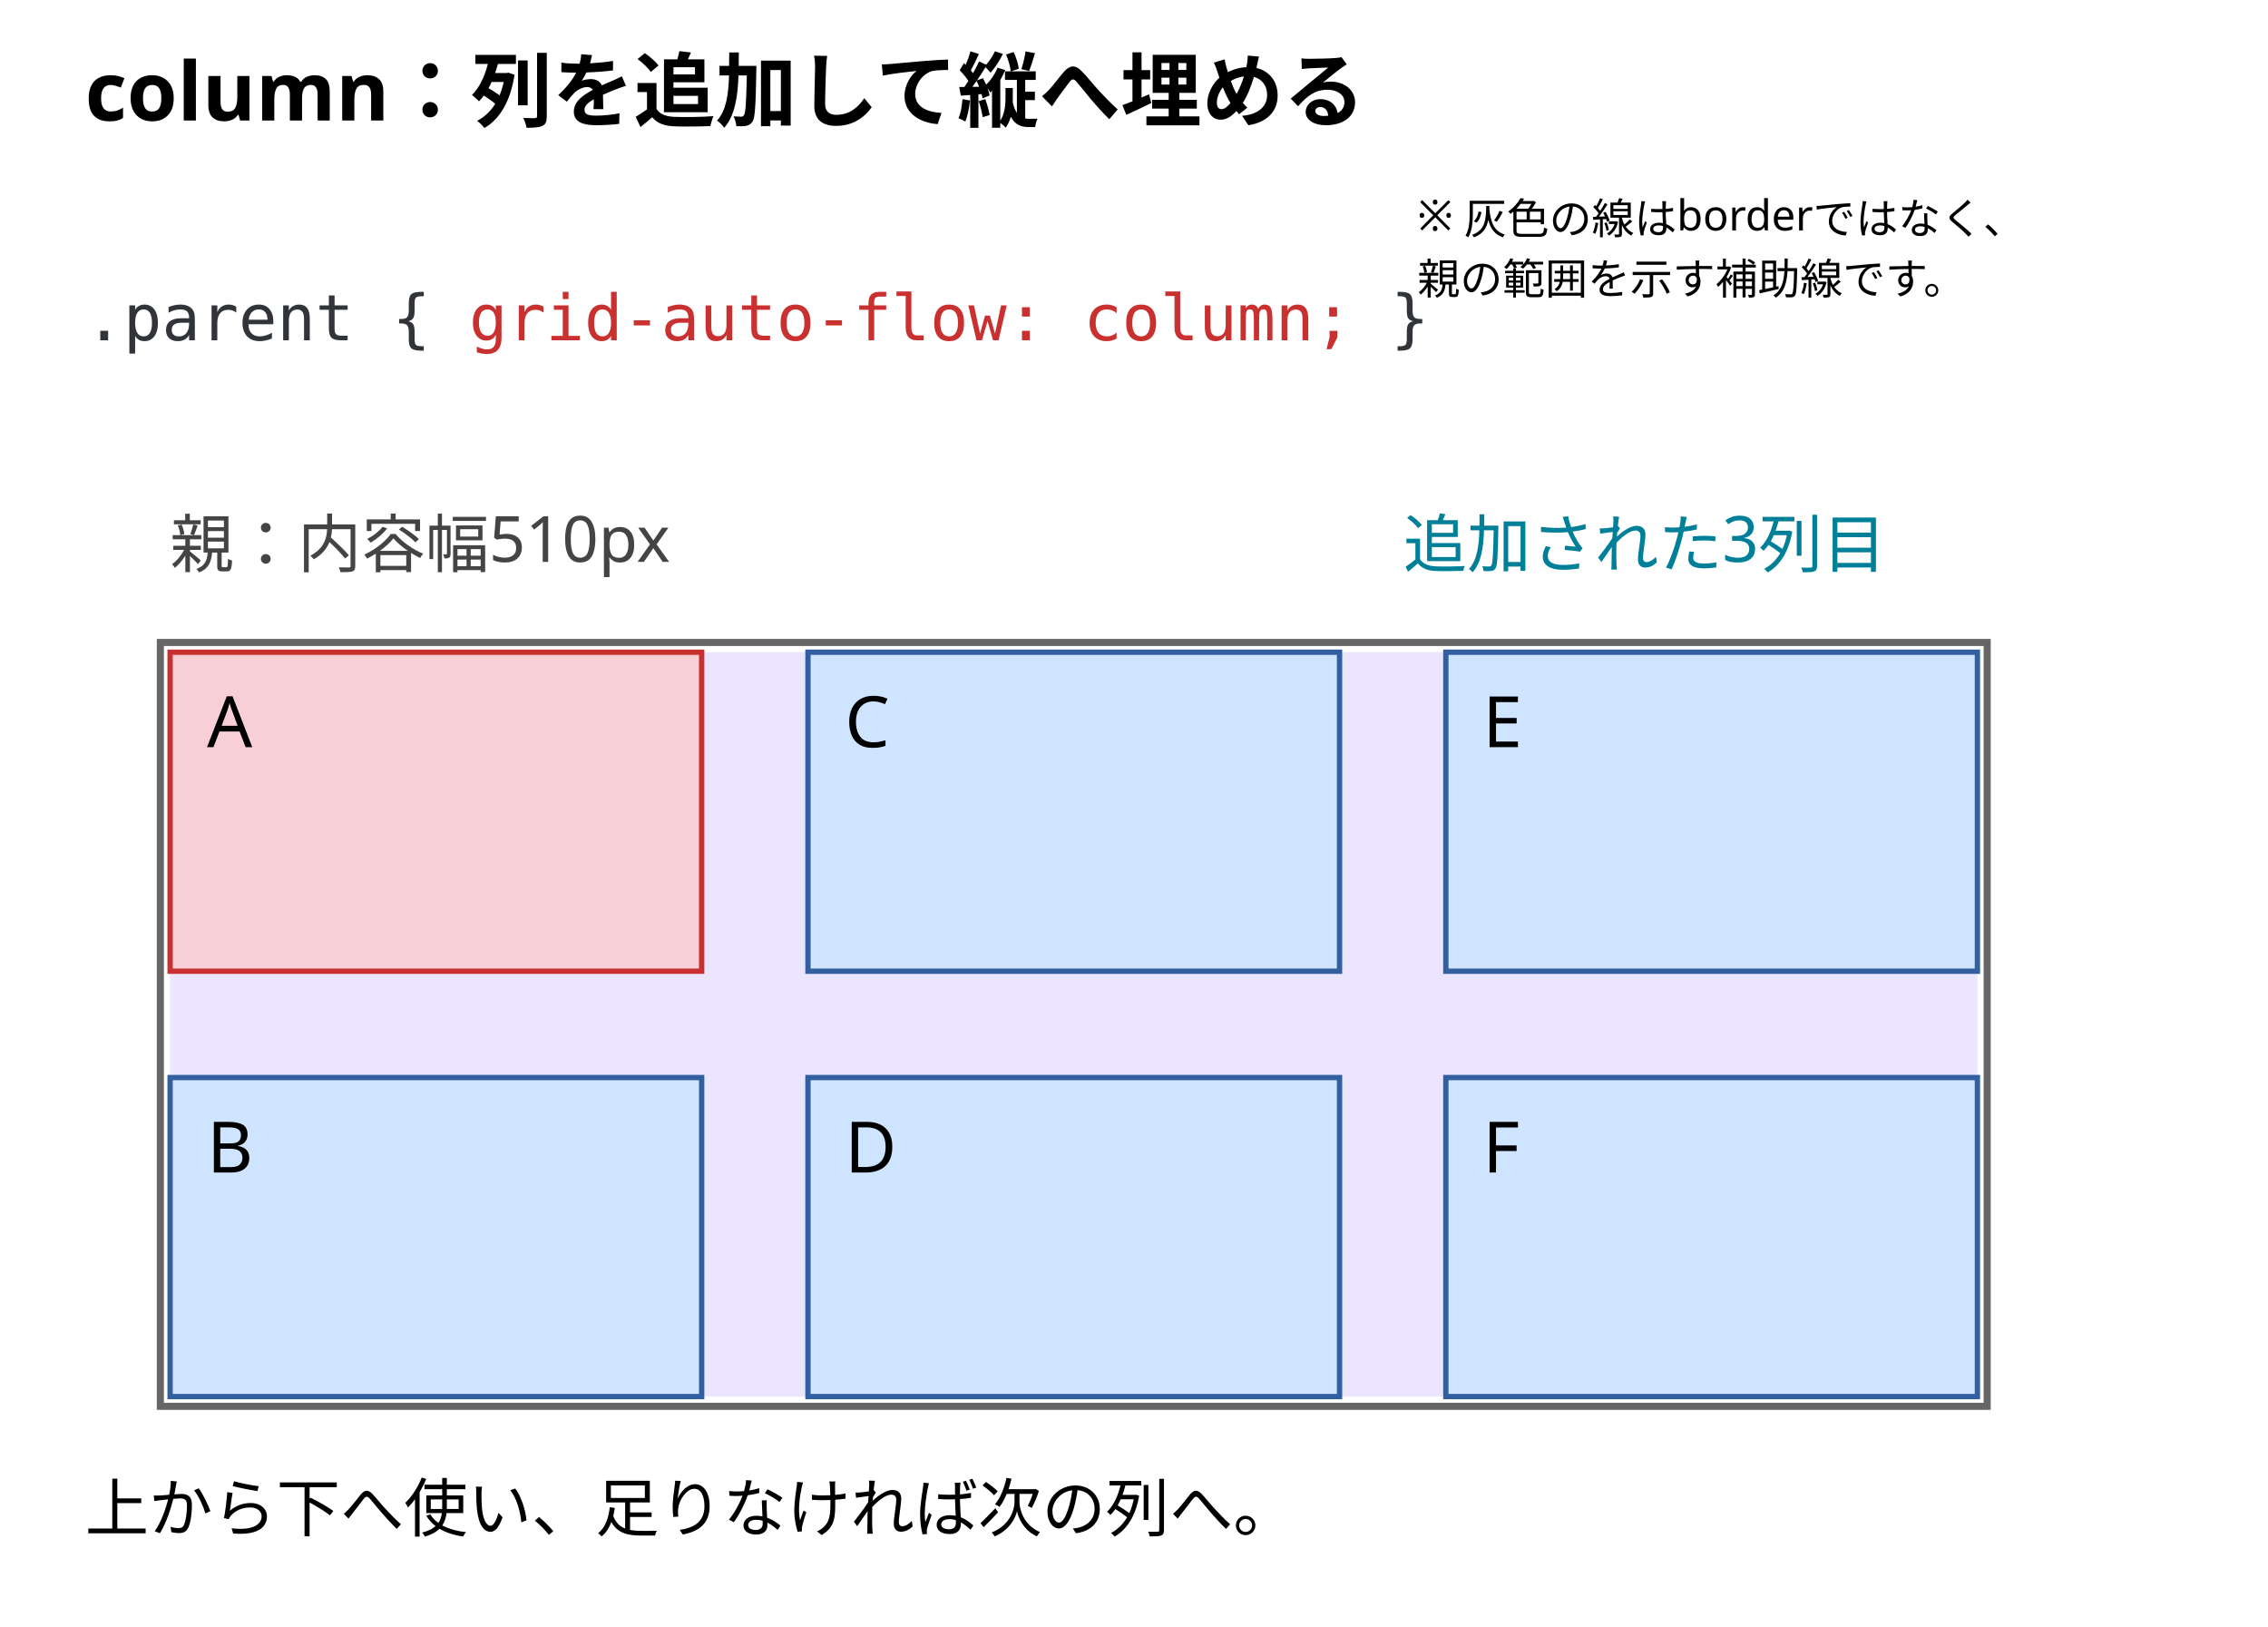
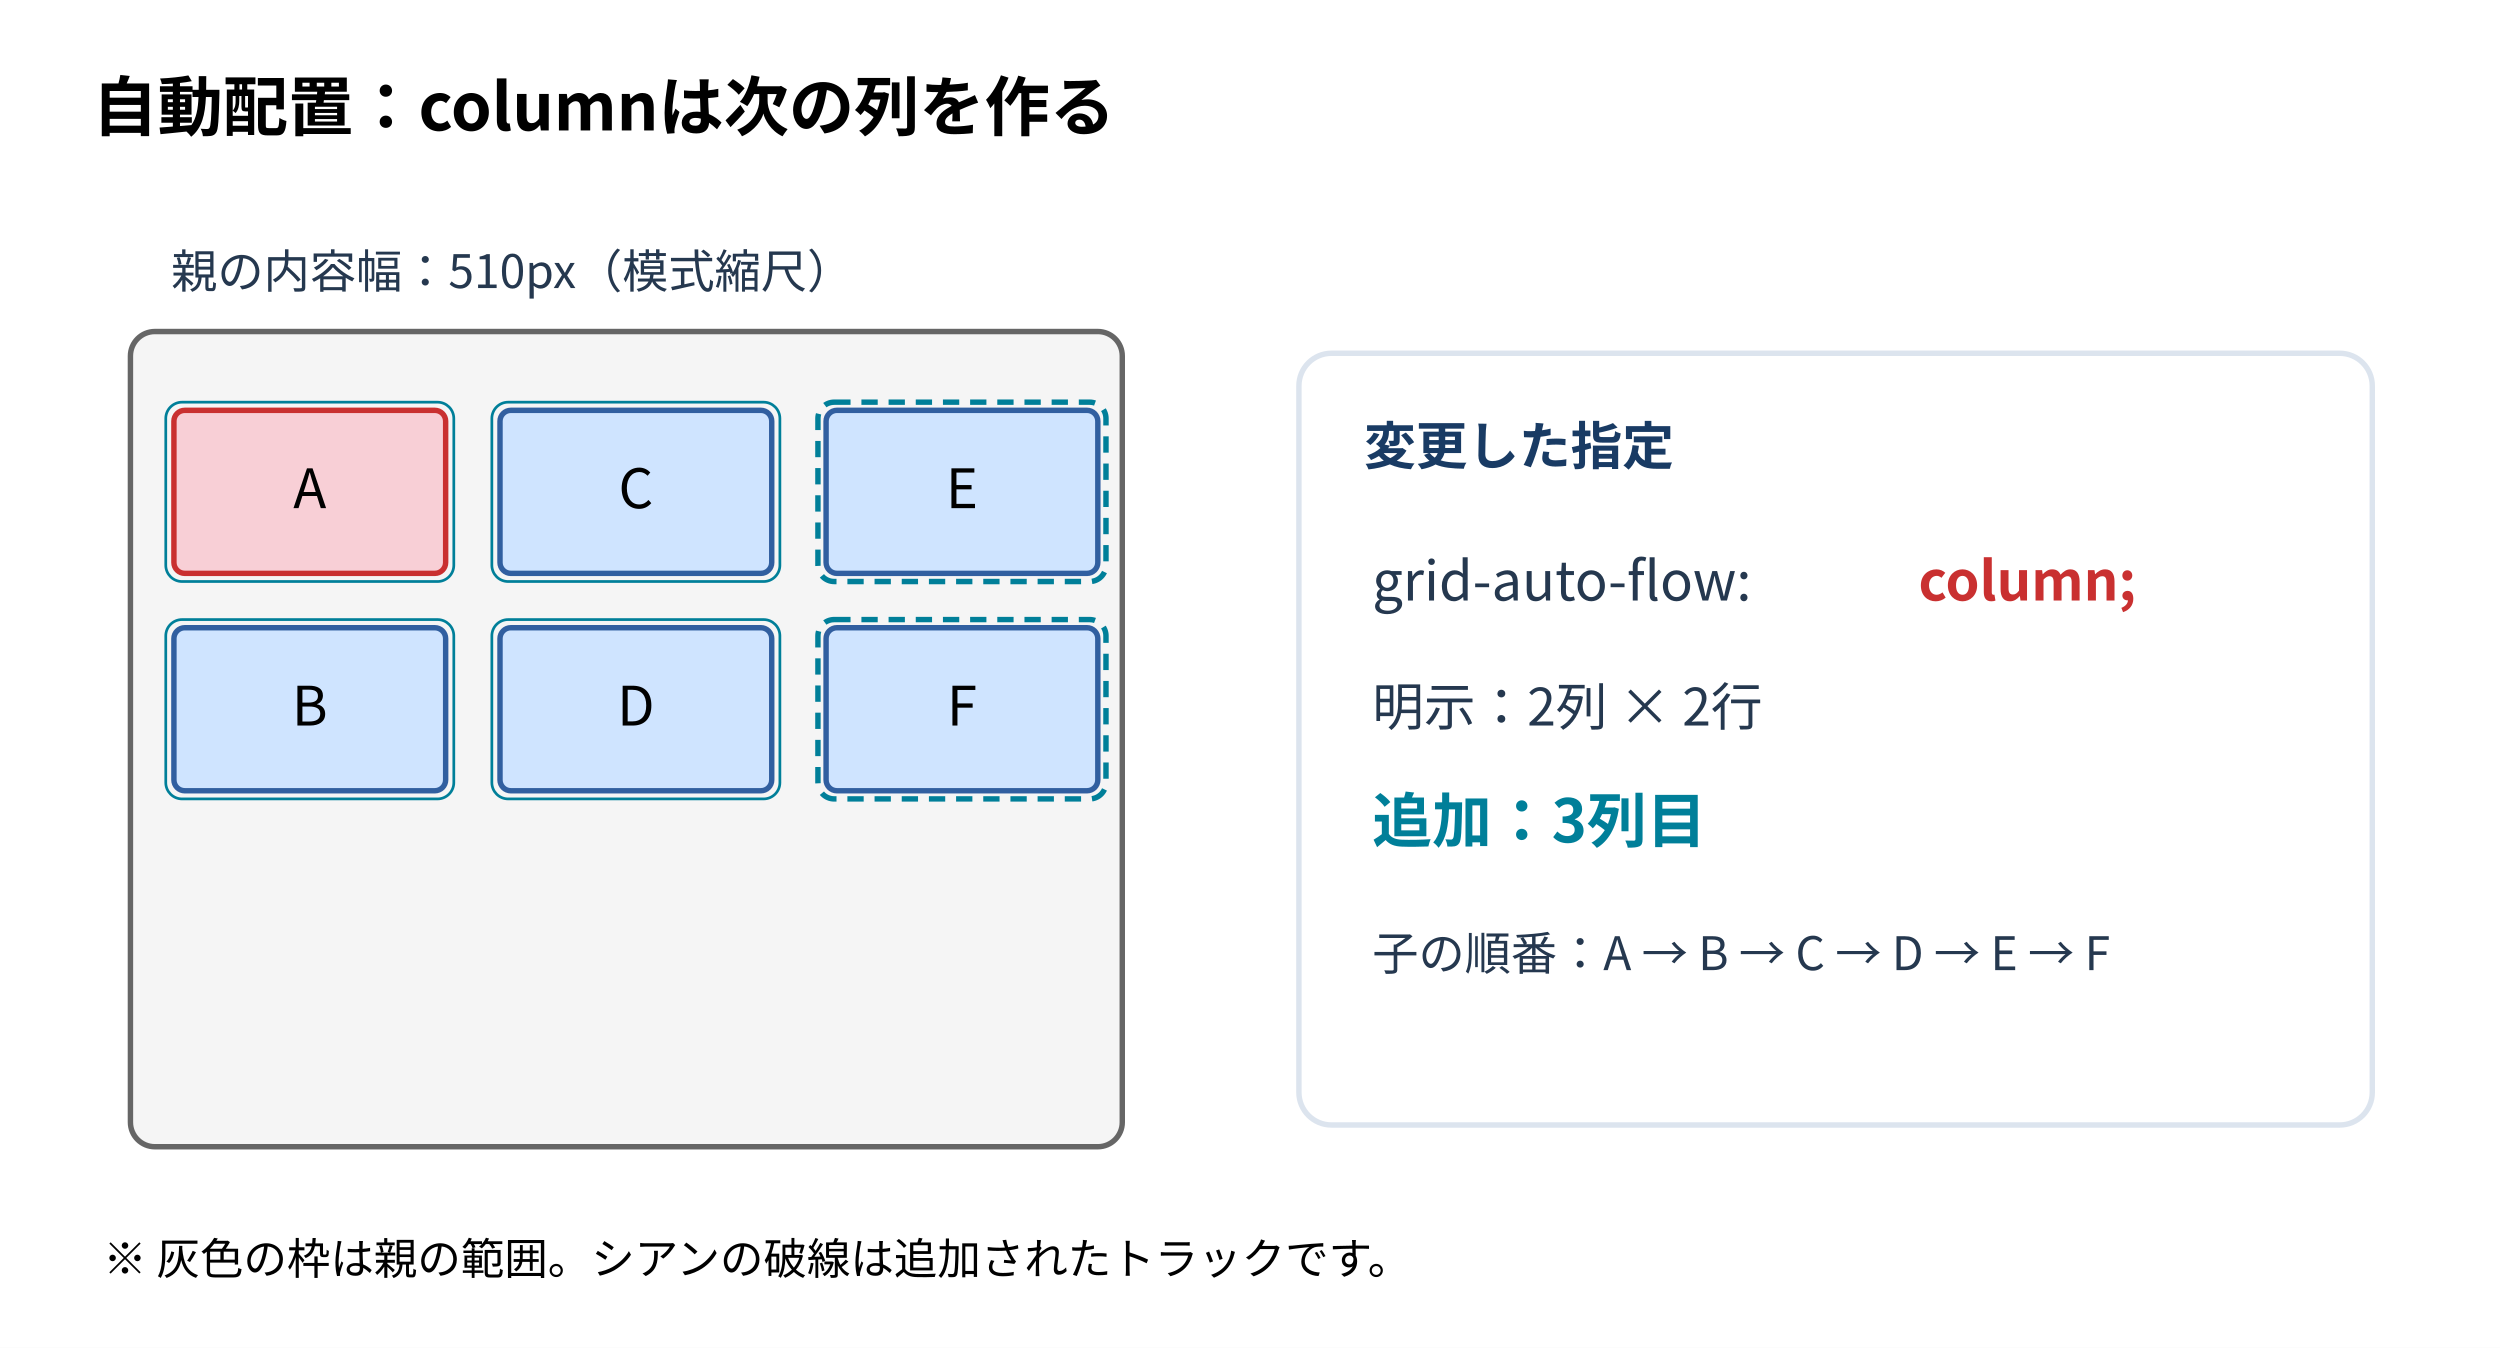
- <svg xmlns="http://www.w3.org/2000/svg" width="640" height="459" viewBox="0 0 640 459.0" role="img" aria-labelledby="title desc" style="max-width:100%;height:auto">
-   <style>text{font-family:Meiryo,"Yu Gothic",sans-serif;font-size:20px;font-weight:500;fill:#000000}.title{font-size:23px;font-weight:700;fill:#000000}.code{font-family:Consolas,Meiryo,monospace;font-size:18px;fill:#313539}.small{font-size:18px}.parent-label{fill:#444444}.column{fill:#007F99}.row{fill:#D66A00}.gap{fill:#7C3AED}.status{fill:#000000}.track{fill:none;stroke:#007F99;stroke-width:1.5}.edge{stroke:#666666;stroke-width:2;stroke-opacity:1;stroke-dasharray:none}.motion{display:inline}.still{display:none}@media(prefers-reduced-motion:reduce){.motion{display:none}.still{display:inline}}.code .active-css{fill:#c93030}.gap-region{fill:#ECE5FF;stroke:none}.parent-note{font-size:12px;fill:#000000}</style>
-   <rect width="640" height="459.0" fill="#ffffff" />
-   <text x="24" y="34" class="title">column：列を追加して縦へ埋める</text>
-   <text x="24" y="96.0" class="code">.parent { <tspan class="active-css">grid-auto-flow: column;</tspan> }</text>
-   <text x="48" y="160.0" class="small parent-label">親：内容幅510px</text>
-   <rect x="48.0" y="184.0" width="510.0" height="210.0" fill="#f5f5f5" />
-   <rect class="gap-region" fill="#ECE5FF" stroke="none" x="198.0" y="184.0" width="30.0" height="210.0" />
-   <rect class="gap-region" fill="#ECE5FF" stroke="none" x="378.0" y="184.0" width="30.0" height="210.0" />
-   <rect class="gap-region" fill="#ECE5FF" stroke="none" x="48.0" y="274.0" width="510.0" height="30.0" />
-   <rect data-child="A" x="48.0" y="184.0" width="150" height="90" fill="#f8cfd6" stroke="#c93030" stroke-width="1.5" />
-   <text x="58.417" y="210.786" class="">A</text>
-   <rect data-child="B" x="48.0" y="304.0" width="150" height="90" fill="#cfe4ff" stroke="#315fa0" stroke-width="1.5" />
-   <text x="58.417" y="330.786" class="">B</text>
-   <rect data-child="C" x="228.0" y="184.0" width="150" height="90" fill="#cfe4ff" stroke="#315fa0" stroke-width="1.5" />
-   <text x="238.417" y="210.786" class="">C</text>
-   <rect data-child="D" x="228.0" y="304.0" width="150" height="90" fill="#cfe4ff" stroke="#315fa0" stroke-width="1.5" />
-   <text x="238.417" y="330.786" class="">D</text>
-   <rect data-child="E" x="408.0" y="184.0" width="150" height="90" fill="#cfe4ff" stroke="#315fa0" stroke-width="1.5" />
-   <text x="418.417" y="210.786" class="">E</text>
-   <rect data-child="F" x="408.0" y="304.0" width="150" height="90" fill="#cfe4ff" stroke="#315fa0" stroke-width="1.5" />
-   <text x="418.417" y="330.786" class="">F</text>
-   <text x="396" y="160.0" class="small column">追加された3列目</text>
-   <text x="24" y="432.0" class="small">上から下へ使い、足りなければ次の列へ。</text>
-   <rect x="45.25" y="181.25" width="515.5" height="215.5" fill="none" class="edge" data-parent-boundary="true" data-outline-offset="2.75" data-outline-gap="1" />
-   <g class="parent-note-block" data-layout-shift="24">
-     <text x="400" y="65" class="parent-note">※ 灰色の線はborderではなく、</text>
-     <text x="400" y="83" class="parent-note">親の範囲を示す補助線です。</text>
-   </g>
+ <svg xmlns="http://www.w3.org/2000/svg" width="760" height="409.74" viewBox="0 0 920 496" role="img" aria-labelledby="title desc" style="max-width:100%">
+   <style>text{font-family:'Noto Sans CJK JP','Noto Sans JP','Yu Gothic','Meiryo',sans-serif;dominant-baseline:auto}.mono{font-family:Consolas,'Noto Sans Mono',monospace}</style>
+   <rect x="0" y="0" width="920" height="496" rx="0" fill="#ffffff" stroke="none" stroke-width="1" />
+   <text x="34" y="48" font-size="24" fill="#000000" font-weight="700">自動配置：columnは次の列を作る</text>
+   <rect x="48" y="122" width="365" height="300" rx="9" fill="#F5F5F5" stroke="#666666" stroke-width="2" />
+   <text x="63" y="106" font-size="17" fill="#25384F" font-weight="400">親の内容幅：510px（模式縮尺）</text>
+   <rect x="61" y="148" width="106" height="66" rx="6" fill="none" stroke="#007F99" stroke-width="1" />
+   <rect x="181" y="148" width="106" height="66" rx="6" fill="none" stroke="#007F99" stroke-width="1" />
+   <rect x="301" y="148" width="106" height="66" rx="6" fill="none" stroke="#007F99" stroke-width="2" stroke-dasharray="6 4" />
+   <rect x="61" y="228" width="106" height="66" rx="6" fill="none" stroke="#007F99" stroke-width="1" />
+   <rect x="181" y="228" width="106" height="66" rx="6" fill="none" stroke="#007F99" stroke-width="1" />
+   <rect x="301" y="228" width="106" height="66" rx="6" fill="none" stroke="#007F99" stroke-width="2" stroke-dasharray="6 4" />
+   <rect x="64" y="151" width="100" height="60" rx="4" fill="#f8cfd6" stroke="#c93030" stroke-width="2" />
+   <text x="114.0" y="187" font-size="20" fill="#000000" font-weight="400" text-anchor="middle">A</text>
+   <rect x="64" y="231" width="100" height="60" rx="4" fill="#cfe4ff" stroke="#315fa0" stroke-width="2" />
+   <text x="114.0" y="267" font-size="20" fill="#000000" font-weight="400" text-anchor="middle">B</text>
+   <rect x="184" y="151" width="100" height="60" rx="4" fill="#cfe4ff" stroke="#315fa0" stroke-width="2" />
+   <text x="234.0" y="187" font-size="20" fill="#000000" font-weight="400" text-anchor="middle">C</text>
+   <rect x="184" y="231" width="100" height="60" rx="4" fill="#cfe4ff" stroke="#315fa0" stroke-width="2" />
+   <text x="234.0" y="267" font-size="20" fill="#000000" font-weight="400" text-anchor="middle">D</text>
+   <rect x="304" y="151" width="100" height="60" rx="4" fill="#cfe4ff" stroke="#315fa0" stroke-width="2" />
+   <text x="354.0" y="187" font-size="20" fill="#000000" font-weight="400" text-anchor="middle">E</text>
+   <rect x="304" y="231" width="100" height="60" rx="4" fill="#cfe4ff" stroke="#315fa0" stroke-width="2" />
+   <text x="354.0" y="267" font-size="20" fill="#000000" font-weight="400" text-anchor="middle">F</text>
+   <rect x="478" y="130" width="395" height="284" rx="12" fill="#ffffff" stroke="#DCE4EE" stroke-width="2" />
+   <text x="502" y="171" font-size="19" fill="#193B64" font-weight="700">変更した指定</text>
+   <text x="505" y="221" font-size="20" fill="#25384F" font-weight="400">grid-auto-flow:</text>
+   <text x="706" y="221" font-size="20" fill="#c93030" font-weight="700">column;</text>
+   <text x="505" y="267" font-size="19" fill="#25384F" font-weight="400">明示：2列 × 2行</text>
+   <text x="505" y="310" font-size="22" fill="#007F99" font-weight="700">追加：3列目</text>
+   <text x="505" y="357" font-size="17" fill="#25384F" font-weight="400">子の順番：A → B → C → D → E → F</text>
+   <text x="38" y="469" font-size="16" fill="#000000" font-weight="400">※ 灰色の枠は親の範囲。シアンの破線は追加されたトラックです。</text>
</svg>
